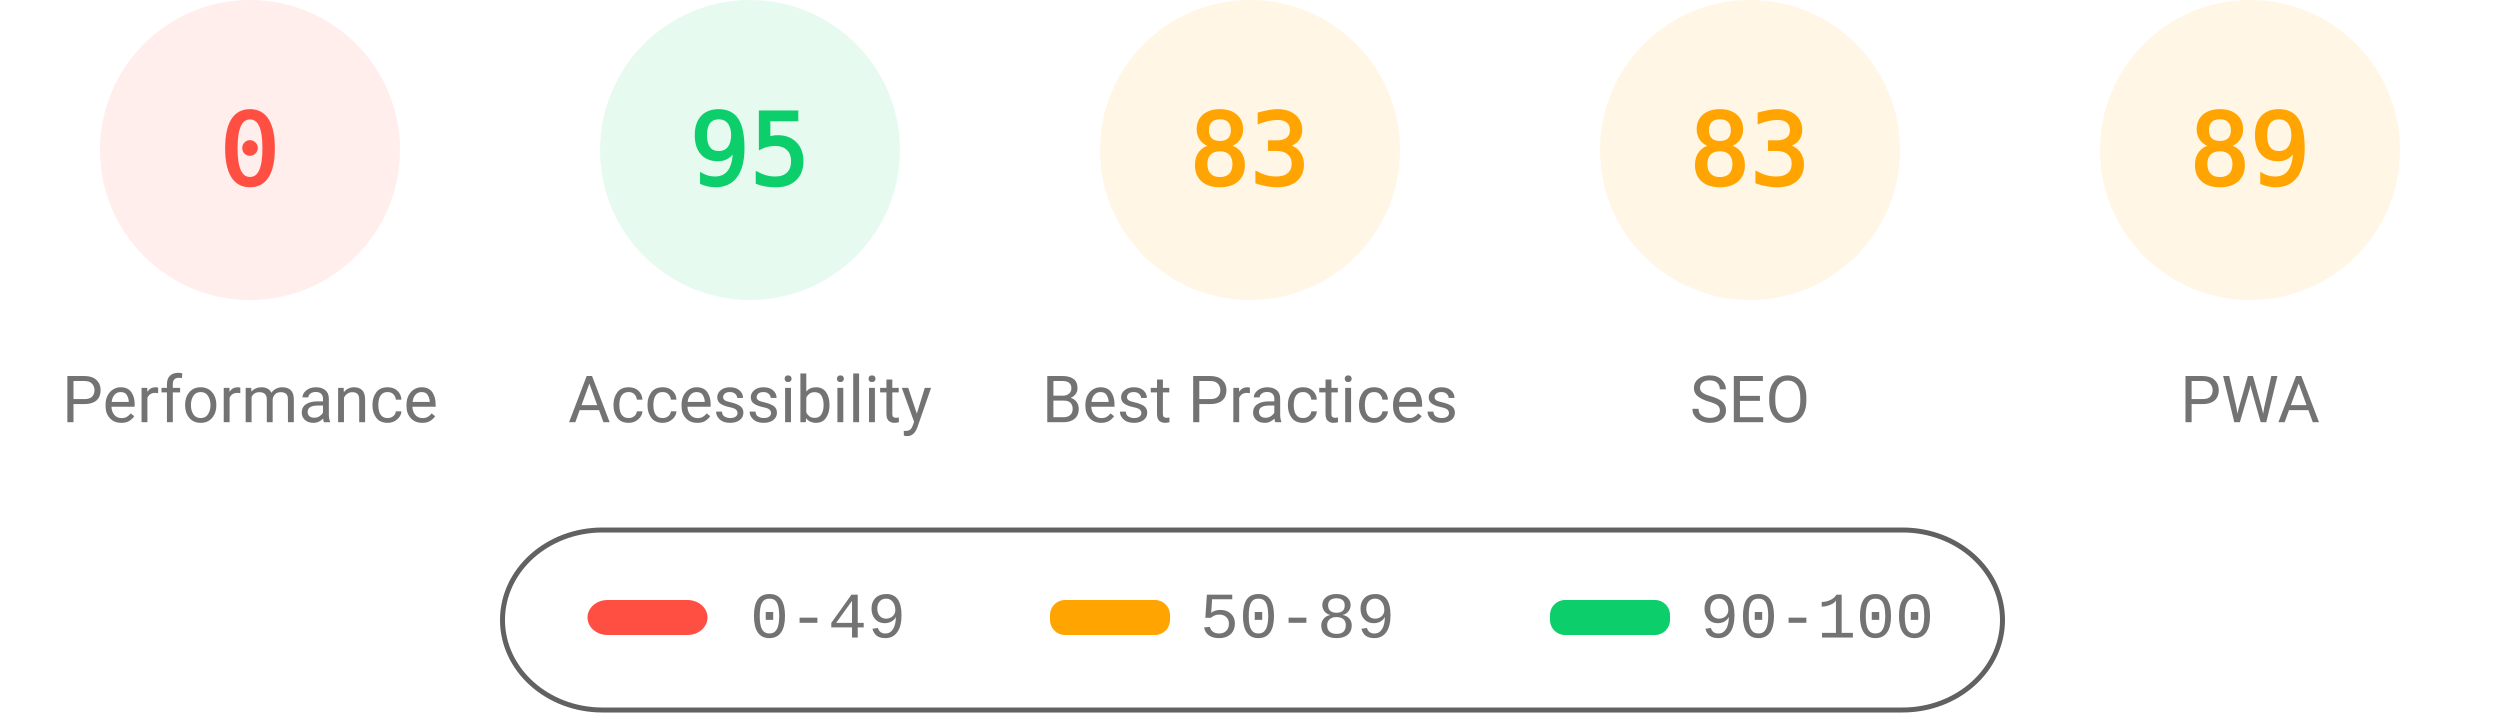
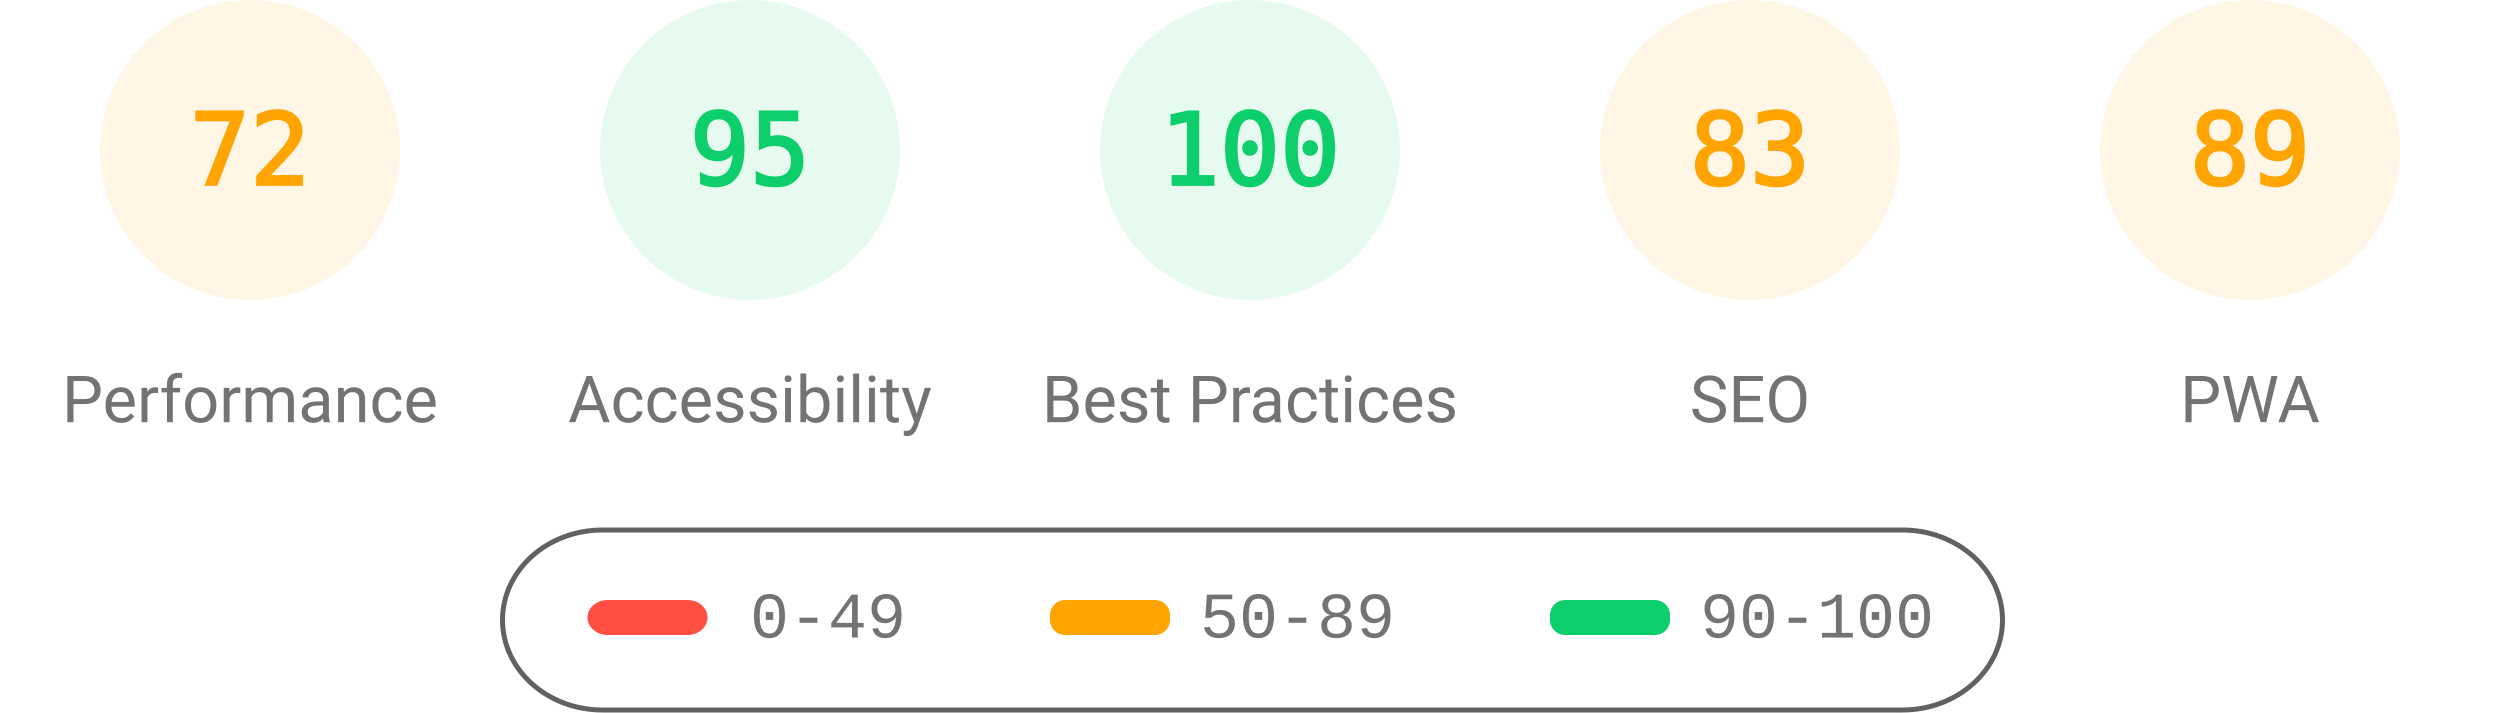
<svg xmlns="http://www.w3.org/2000/svg" fill="none" width="1000" height="285">
  <style>.gauge-base{opacity:.1}.gauge-arc{fill:none;animation-delay:250ms;stroke-linecap:round;transform:rotate(-90deg);transform-origin:100px 60px;animation:load-gauge 1s ease forwards}.guage-text{font-size:40px;font-family:monospace;text-align:center}.guage-red{color:#ff4e42;fill:#ff4e42;stroke:#ff4e42}.guage-orange{color:#ffa400;fill:#ffa400;stroke:#ffa400}.guage-green{color:#0cce6b;fill:#0cce6b;stroke:#0cce6b}.guage-undefined{color:#5c5c5c;fill:#5c5c5c;stroke:#5c5c5c}.guage-title{color:#737373;fill:#737373;stroke:none;font-size:26px;line-height:26px;font-family:Roboto,Halvetica,Arial,sans-serif}@keyframes load-gauge{from{stroke-dasharray:0 352.858}}</style>
-   <svg class="guage-div guage-perf guage-red" viewBox="0 0 200 200" width="200" height="200">
+   <svg class="guage-div guage-perf guage-orange" viewBox="0 0 200 200" width="200" height="200">
    <circle class="gauge-base" r="56" cx="100" cy="60" stroke-width="8" />
-     <circle class="gauge-arc guage-arc-1" r="56" cx="100" cy="60" stroke-width="8" style="stroke-dasharray:0,351.858" />
-     <text class="guage-text" x="100" y="60" alignment-baseline="central" dominant-baseline="central" text-anchor="middle">0</text>
+     <circle class="gauge-arc guage-arc-1" r="56" cx="100" cy="60" stroke-width="8" style="stroke-dasharray:253.338,351.858" />
+     <text class="guage-text" x="100" y="60" alignment-baseline="central" dominant-baseline="central" text-anchor="middle">72</text>
    <text class="guage-title" x="100" y="160" alignment-baseline="central" dominant-baseline="central" text-anchor="middle">Performance</text>
  </svg>
  <svg class="guage-div guage-acc guage-green" viewBox="0 0 200 200" width="200" height="200" x="200">
    <circle class="gauge-base" r="56" cx="100" cy="60" stroke-width="8" />
    <circle class="gauge-arc guage-arc-2" r="56" cx="100" cy="60" stroke-width="8" style="stroke-dasharray:334.265,351.858" />
    <text class="guage-text" x="100" y="60" alignment-baseline="central" dominant-baseline="central" text-anchor="middle">95</text>
    <text class="guage-title" x="100" y="160" alignment-baseline="central" dominant-baseline="central" text-anchor="middle">Accessibility</text>
  </svg>
-   <svg class="guage-div guage-best guage-orange" viewBox="0 0 200 200" width="200" height="200" x="400">
+   <svg class="guage-div guage-best guage-green" viewBox="0 0 200 200" width="200" height="200" x="400">
    <circle class="gauge-base" r="56" cx="100" cy="60" stroke-width="8" />
-     <circle class="gauge-arc guage-arc-3" r="56" cx="100" cy="60" stroke-width="8" style="stroke-dasharray:292.042,351.858" />
-     <text class="guage-text" x="100" y="60" alignment-baseline="central" dominant-baseline="central" text-anchor="middle">83</text>
+     <circle class="gauge-arc guage-arc-3" r="56" cx="100" cy="60" stroke-width="8" style="stroke-dasharray:351.858,351.858" />
+     <text class="guage-text" x="100" y="60" alignment-baseline="central" dominant-baseline="central" text-anchor="middle">100</text>
    <text class="guage-title" x="100" y="160" alignment-baseline="central" dominant-baseline="central" text-anchor="middle">Best Practices</text>
  </svg>
  <svg class="guage-div guage-seo guage-orange" viewBox="0 0 200 200" width="200" height="200" x="600">
    <circle class="gauge-base" r="56" cx="100" cy="60" stroke-width="8" />
    <circle class="gauge-arc guage-arc-4" r="56" cx="100" cy="60" stroke-width="8" style="stroke-dasharray:292.042,351.858" />
    <text class="guage-text" x="100" y="60" alignment-baseline="central" dominant-baseline="central" text-anchor="middle">83</text>
    <text class="guage-title" x="100" y="160" alignment-baseline="central" dominant-baseline="central" text-anchor="middle">SEO</text>
  </svg>
  <svg class="guage-div guage-pwa guage-orange" viewBox="0 0 200 200" width="200" height="200" x="800">
    <circle class="gauge-base" r="56" cx="100" cy="60" stroke-width="8" />
    <circle class="gauge-arc guage-arc-4" r="56" cx="100" cy="60" stroke-width="8" style="stroke-dasharray:313.154,351.858" />
    <text class="guage-text" x="100" y="60" alignment-baseline="central" dominant-baseline="central" text-anchor="middle">89</text>
    <text class="guage-title" x="100" y="160" alignment-baseline="central" dominant-baseline="central" text-anchor="middle">PWA</text>
  </svg>
  <svg width="604" height="76" x="200" y="210">
    <path fill="none" id="canvas_background" d="M-1-1h604v80H-1z" />
    <rect fill-opacity="0" stroke="#616161" stroke-width="2" rx="40" id="svg_2" height="72" width="600" y="2" x="1" fill="#000" />
    <rect stroke="#000" rx="8" id="svg_3" height="14" width="48" y="30" x="35" stroke-opacity="null" stroke-width="0" fill="#ff4e42" />
    <rect stroke="#000" rx="6" id="svg_4" height="14" width="48" y="30" x="220" stroke-opacity="null" stroke-width="0" fill="#ffa400" />
    <rect stroke="#000" rx="6" id="svg_5" height="14" width="48" y="30" x="420" stroke-opacity="null" stroke-width="0" fill="#0cce6b" />
    <text xml:space="preserve" text-anchor="start" font-family="'Courier New', Courier, monospace" font-size="26" id="svg_6" y="45" x="100" stroke-opacity="null" stroke-width="0" stroke="#000" fill="#737373">0-49</text>
    <text xml:space="preserve" text-anchor="start" font-family="'Courier New', Courier, monospace" font-size="26" id="svg_7" y="45" x="280" stroke-opacity="null" stroke-width="0" stroke="#000" fill="#737373">50-89</text>
    <text xml:space="preserve" text-anchor="start" font-family="'Courier New', Courier, monospace" font-size="26" id="svg_8" y="45" x="480" stroke-opacity="null" stroke-width="0" stroke="#000" fill="#737373">90-100</text>
  </svg>
</svg>
